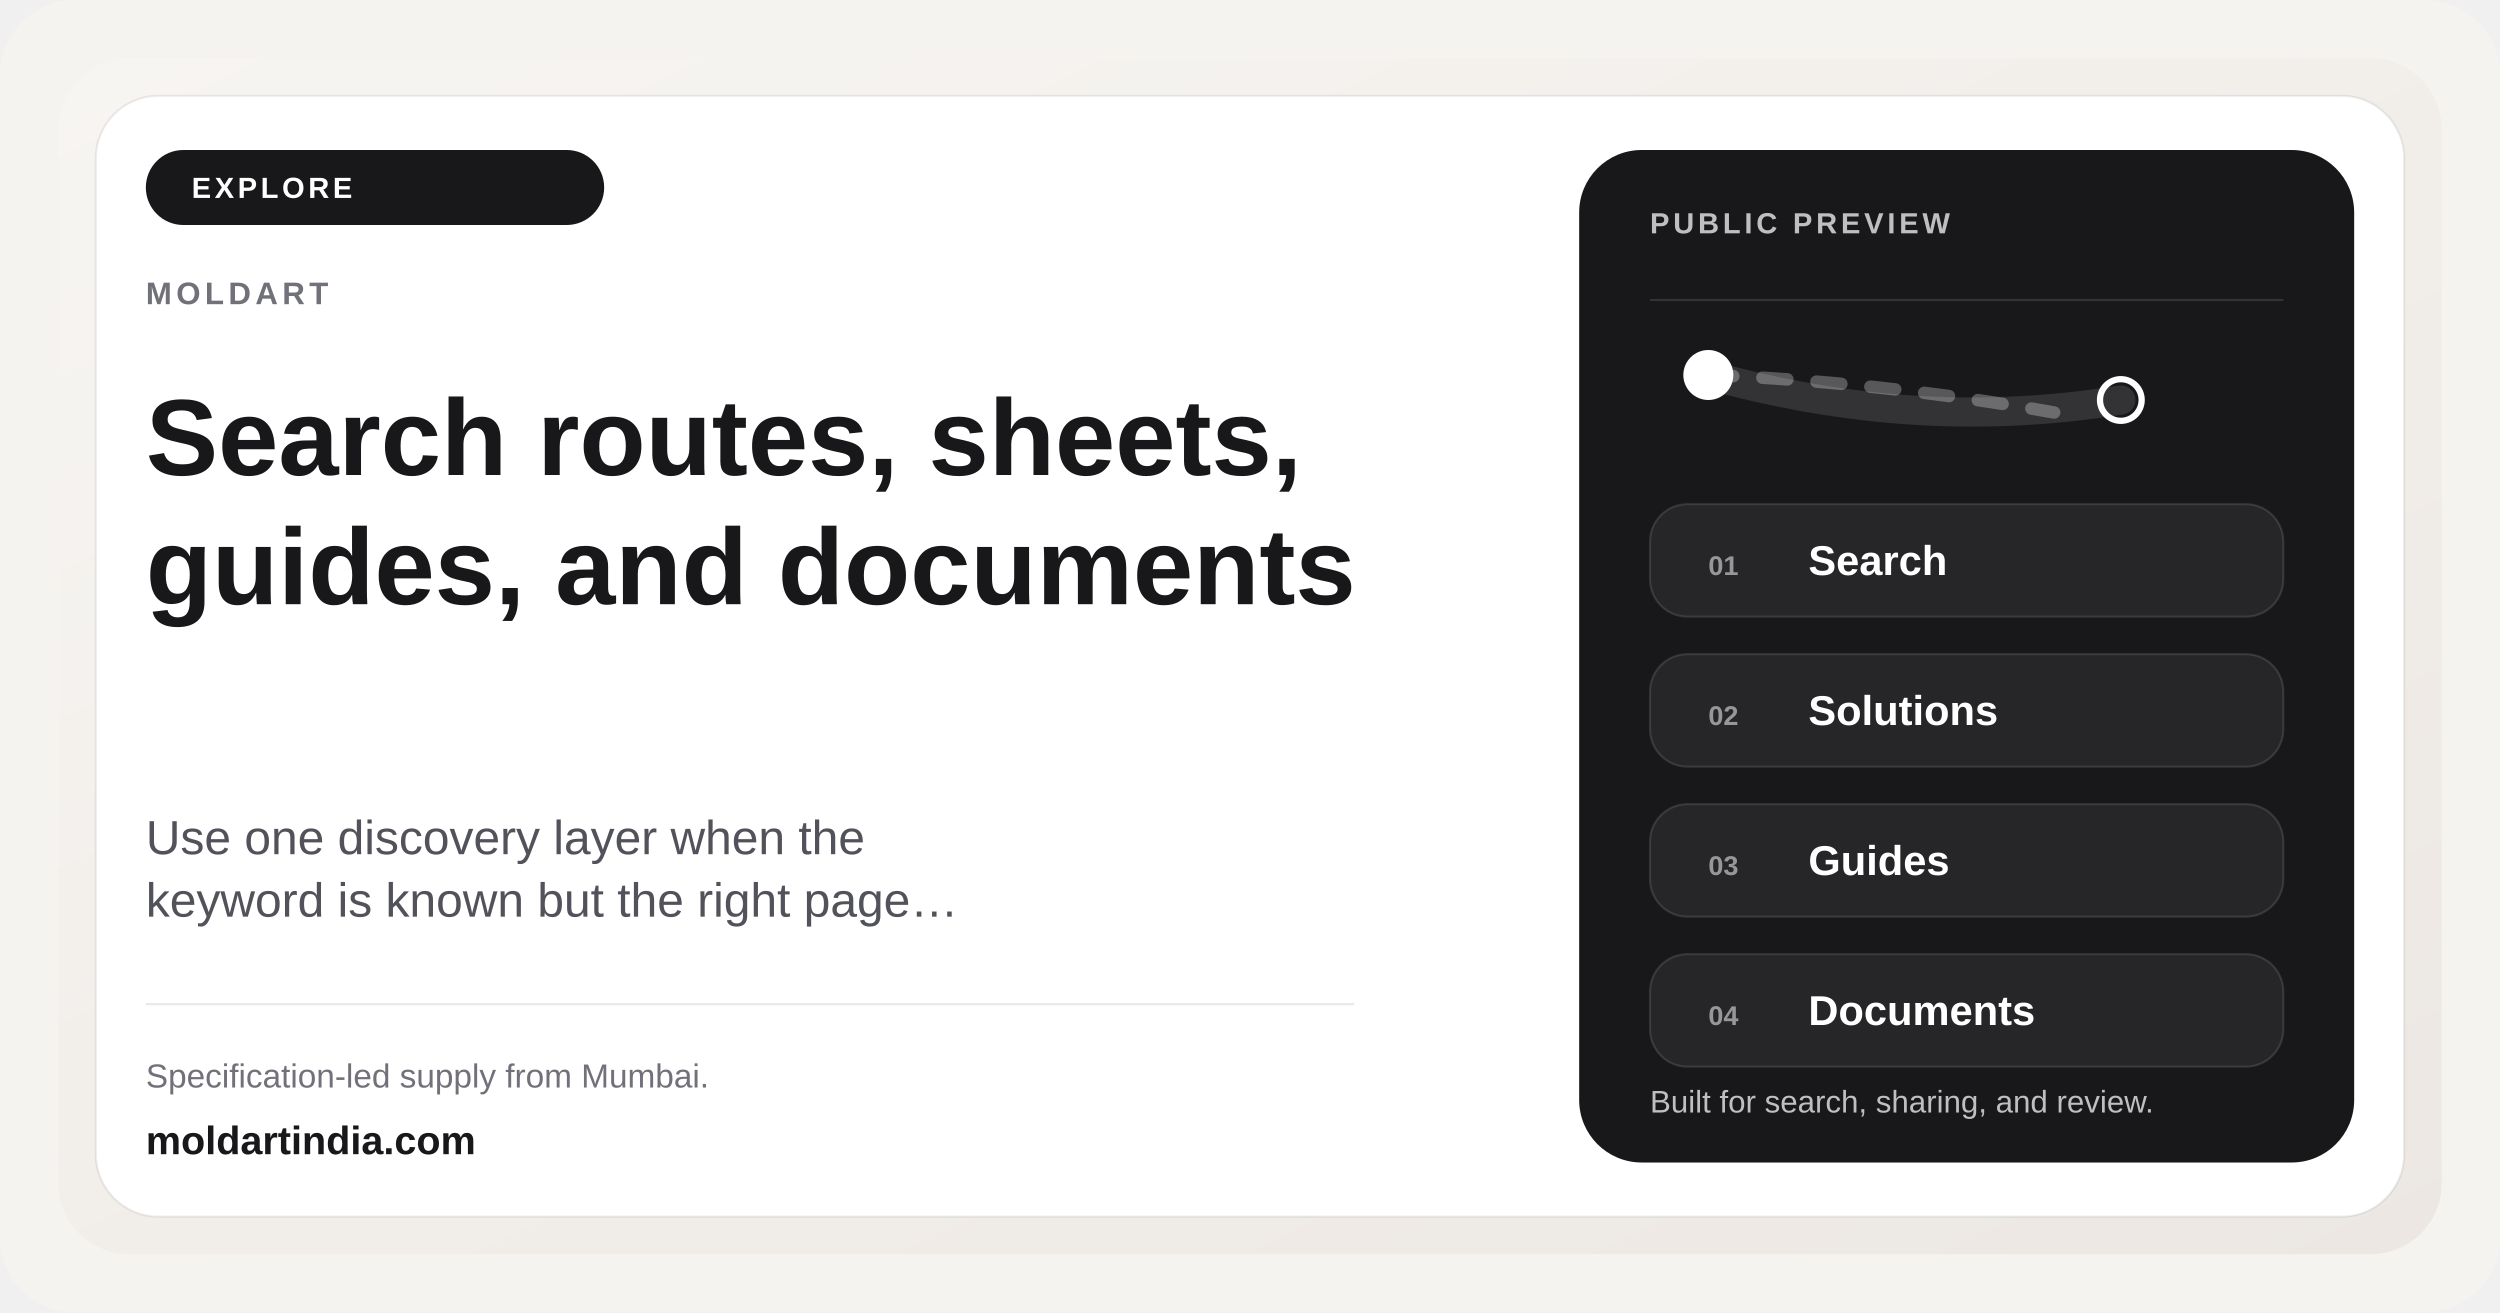
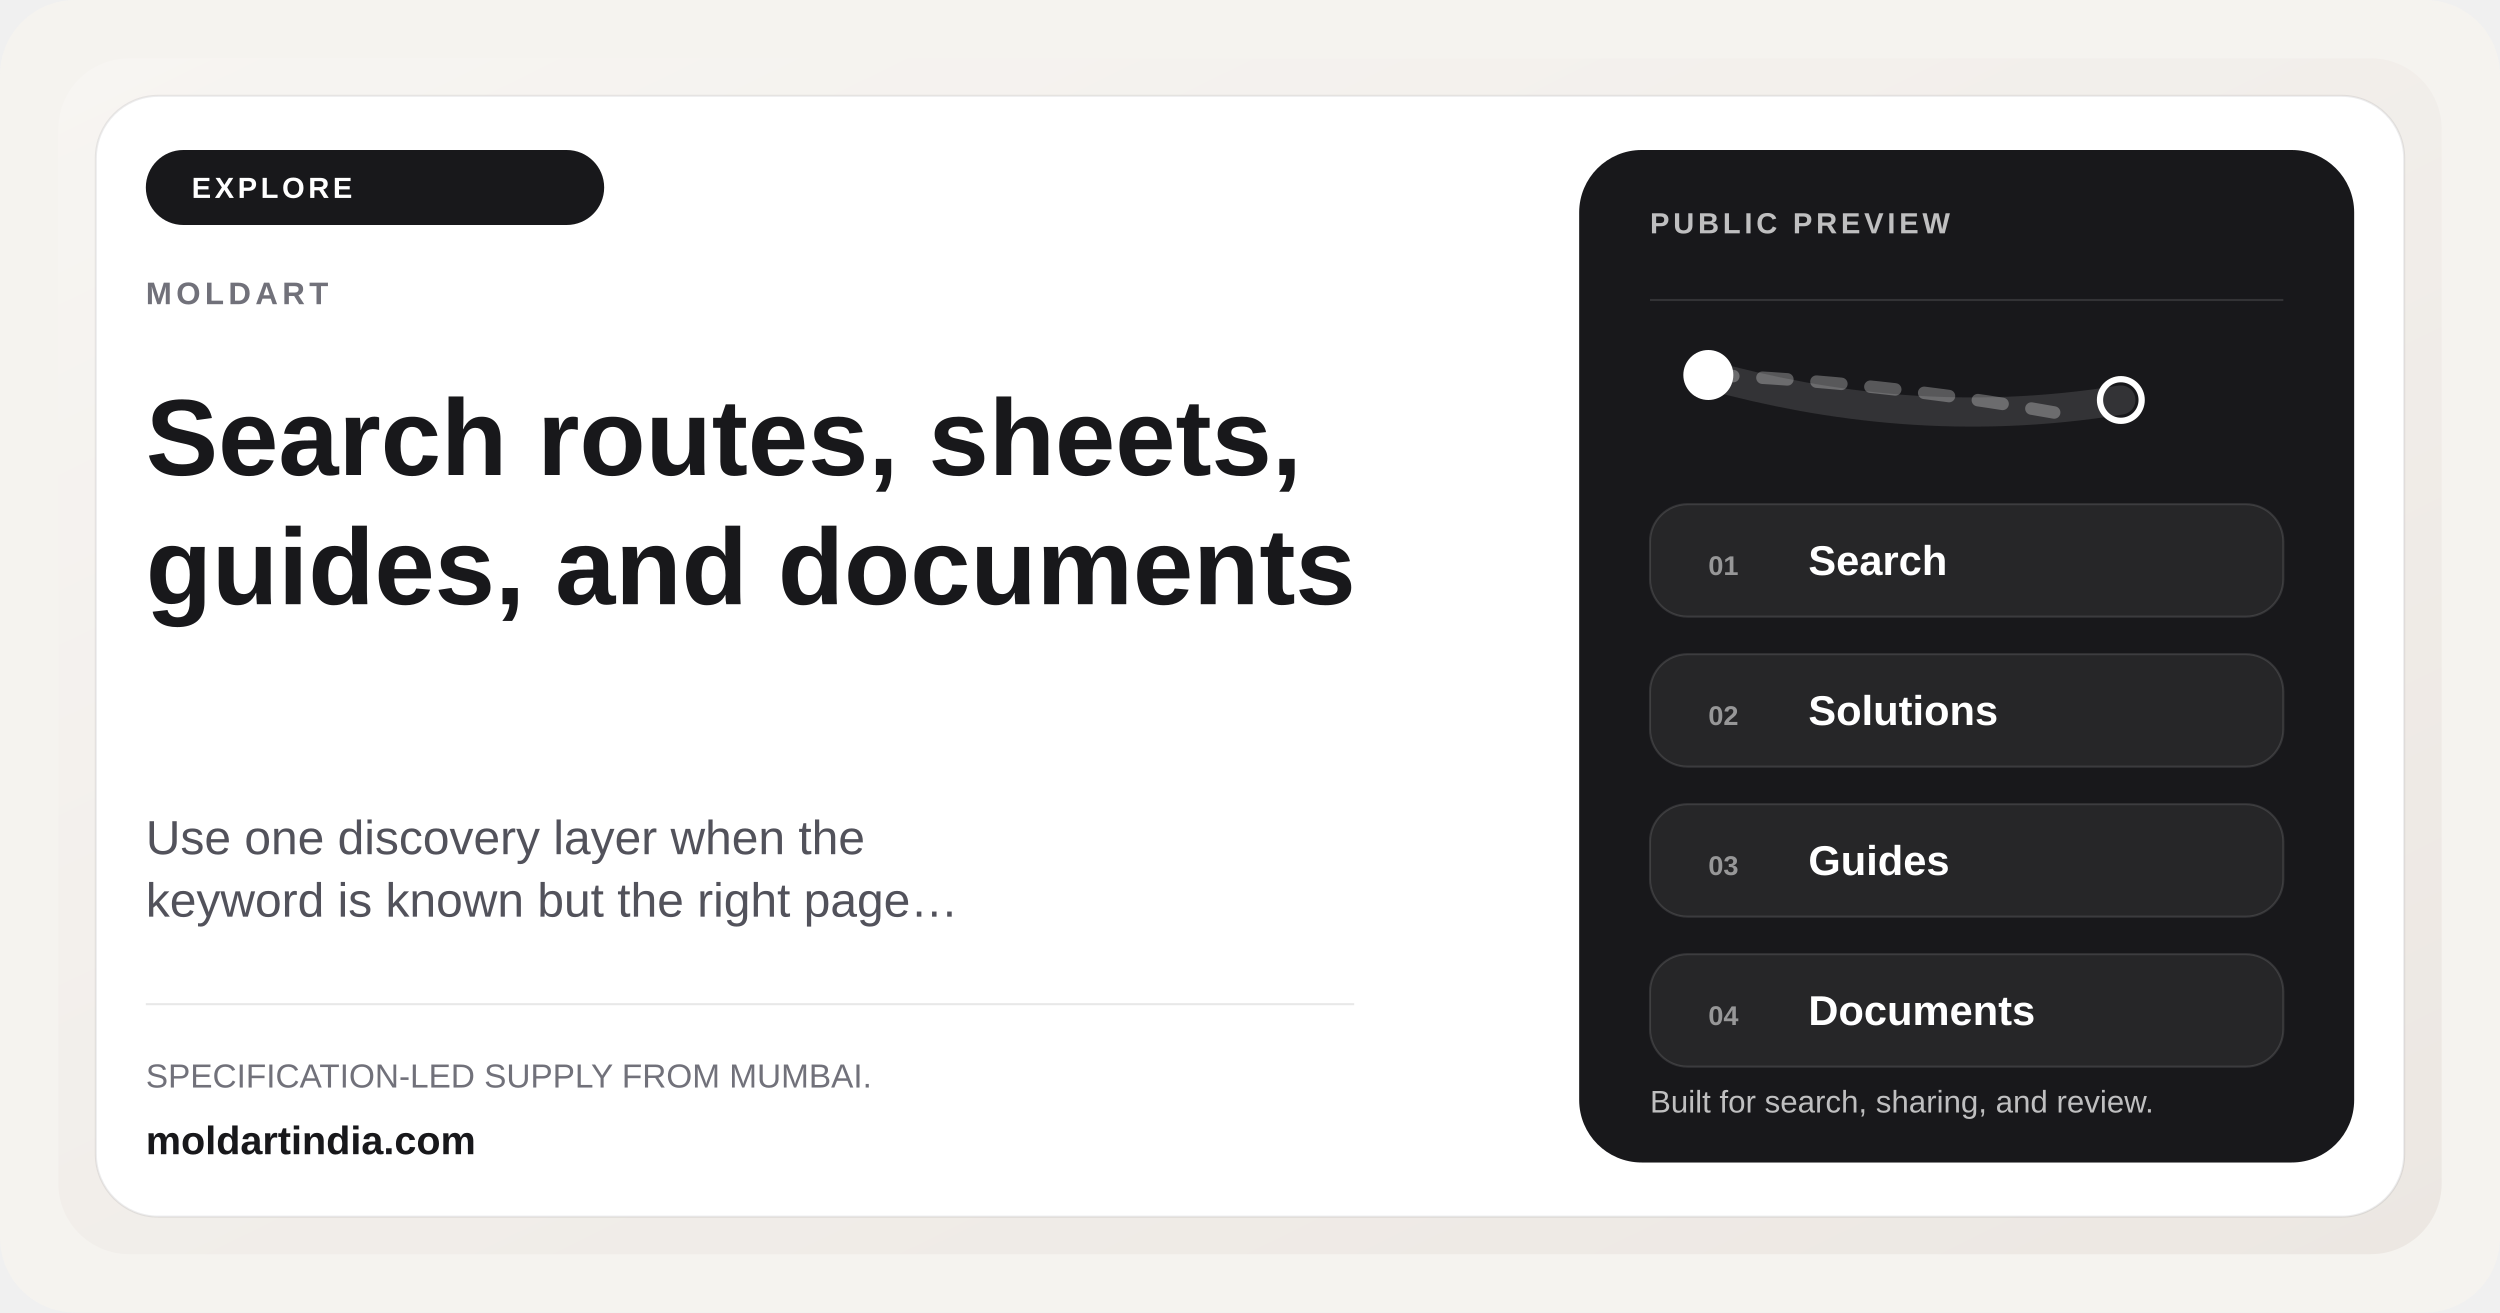
<svg xmlns="http://www.w3.org/2000/svg" width="1200" height="630" viewBox="0 0 1200 630" role="img" aria-label="Search routes, sheets, guides, and documents">
  <defs>
    <linearGradient id="posterGlow" x1="0" y1="0" x2="1" y2="1">
      <stop offset="0%" stop-color="#f7f5f2" />
      <stop offset="100%" stop-color="#ece7e2" />
    </linearGradient>
  </defs>
  <rect width="1200" height="630" rx="36" fill="#f5f3ef" />
  <rect x="28" y="28" width="1144" height="574" rx="34" fill="url(#posterGlow)" />
  <rect x="46" y="46" width="1108" height="538" rx="30" fill="#ffffff" stroke="rgba(24,24,27,0.08)" />
  <rect x="70" y="72" width="220" height="36" rx="18" fill="#18181b" />
  <text x="92" y="95" font-family="Arial, sans-serif" font-size="14" font-weight="700" fill="#ffffff" letter-spacing="1.7">EXPLORE</text>
  <text x="70" y="146" font-family="Arial, sans-serif" font-size="15" font-weight="700" fill="#71717a" letter-spacing="2.1">MOLDART</text>
  <text x="70" y="228" font-family="Arial, sans-serif" font-size="52" font-weight="700" fill="#18181b">Search routes, sheets,</text>
  <text x="70" y="290" font-family="Arial, sans-serif" font-size="52" font-weight="700" fill="#18181b">guides, and documents</text>
  <text x="70" y="410" font-family="Arial, sans-serif" font-size="23" fill="#52525b">Use one discovery layer when the</text>
  <text x="70" y="440" font-family="Arial, sans-serif" font-size="23" fill="#52525b">keyword is known but the right page…</text>
  <path d="M70 482H650" stroke="rgba(24,24,27,0.10)" stroke-width="1" />
-   <text x="70" y="522" font-family="Arial, sans-serif" font-size="16" fill="#71717a">Specification-led supply from Mumbai.</text>
+   <text x="70" y="522" font-family="Arial, sans-serif" font-size="16" fill="#71717a">SPECIFICATION-LED SUPPLY FROM MUMBAI.</text>
  <text x="70" y="554" font-family="Arial, sans-serif" font-size="19" font-weight="700" fill="#18181b">moldartindia.com</text>
  <rect x="758" y="72" width="372" height="486" rx="30" fill="#18181b" />
  <text x="792" y="112" font-family="Arial, sans-serif" font-size="14" font-weight="700" fill="rgba(255,255,255,0.72)" letter-spacing="1.8">PUBLIC PREVIEW</text>
  <path d="M792 144H1096" stroke="rgba(255,255,255,0.12)" stroke-width="1" />
  <path d="M820 180C878 196 944 204 1018 192" fill="none" stroke="rgba(255,255,255,0.12)" stroke-width="14" stroke-linecap="round" />
  <path d="M820 180C872 182 930 188 986 198" fill="none" stroke="rgba(255,255,255,0.28)" stroke-width="6" stroke-dasharray="12 14" stroke-linecap="round" />
  <circle cx="820" cy="180" r="12" fill="#ffffff" />
  <circle cx="1018" cy="192" r="10" fill="none" stroke="#ffffff" stroke-width="3" />
  <rect x="792" y="242" width="304" height="54" rx="18" fill="rgba(255,255,255,0.06)" stroke="rgba(255,255,255,0.12)" />
  <text x="820" y="276" font-family="Arial, sans-serif" font-size="13" font-weight="700" fill="rgba(255,255,255,0.52)">01</text>
  <text x="868" y="276" font-family="Arial, sans-serif" font-size="20" font-weight="700" fill="#ffffff">Search</text>
  <rect x="792" y="314" width="304" height="54" rx="18" fill="rgba(255,255,255,0.06)" stroke="rgba(255,255,255,0.12)" />
  <text x="820" y="348" font-family="Arial, sans-serif" font-size="13" font-weight="700" fill="rgba(255,255,255,0.52)">02</text>
  <text x="868" y="348" font-family="Arial, sans-serif" font-size="20" font-weight="700" fill="#ffffff">Solutions</text>
  <rect x="792" y="386" width="304" height="54" rx="18" fill="rgba(255,255,255,0.06)" stroke="rgba(255,255,255,0.12)" />
  <text x="820" y="420" font-family="Arial, sans-serif" font-size="13" font-weight="700" fill="rgba(255,255,255,0.52)">03</text>
  <text x="868" y="420" font-family="Arial, sans-serif" font-size="20" font-weight="700" fill="#ffffff">Guides</text>
  <rect x="792" y="458" width="304" height="54" rx="18" fill="rgba(255,255,255,0.06)" stroke="rgba(255,255,255,0.12)" />
  <text x="820" y="492" font-family="Arial, sans-serif" font-size="13" font-weight="700" fill="rgba(255,255,255,0.52)">04</text>
  <text x="868" y="492" font-family="Arial, sans-serif" font-size="20" font-weight="700" fill="#ffffff">Documents</text>
  <text x="792" y="534" font-family="Arial, sans-serif" font-size="15" fill="rgba(255,255,255,0.72)">Built for search, sharing, and review.</text>
</svg>
